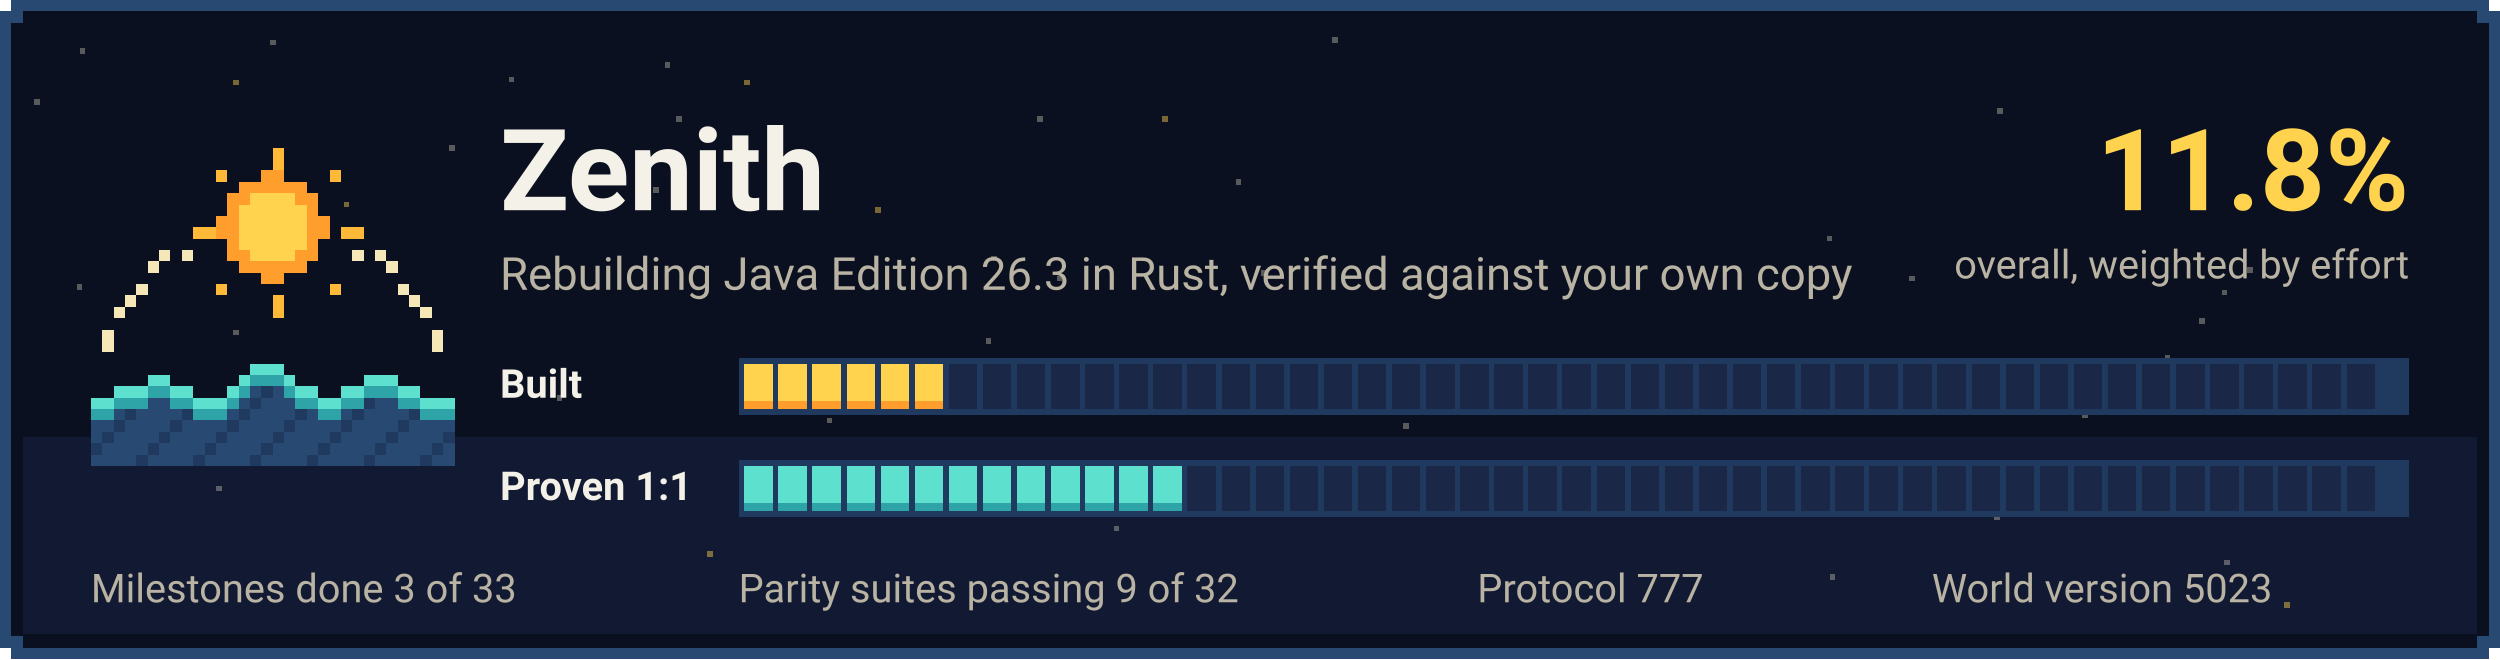
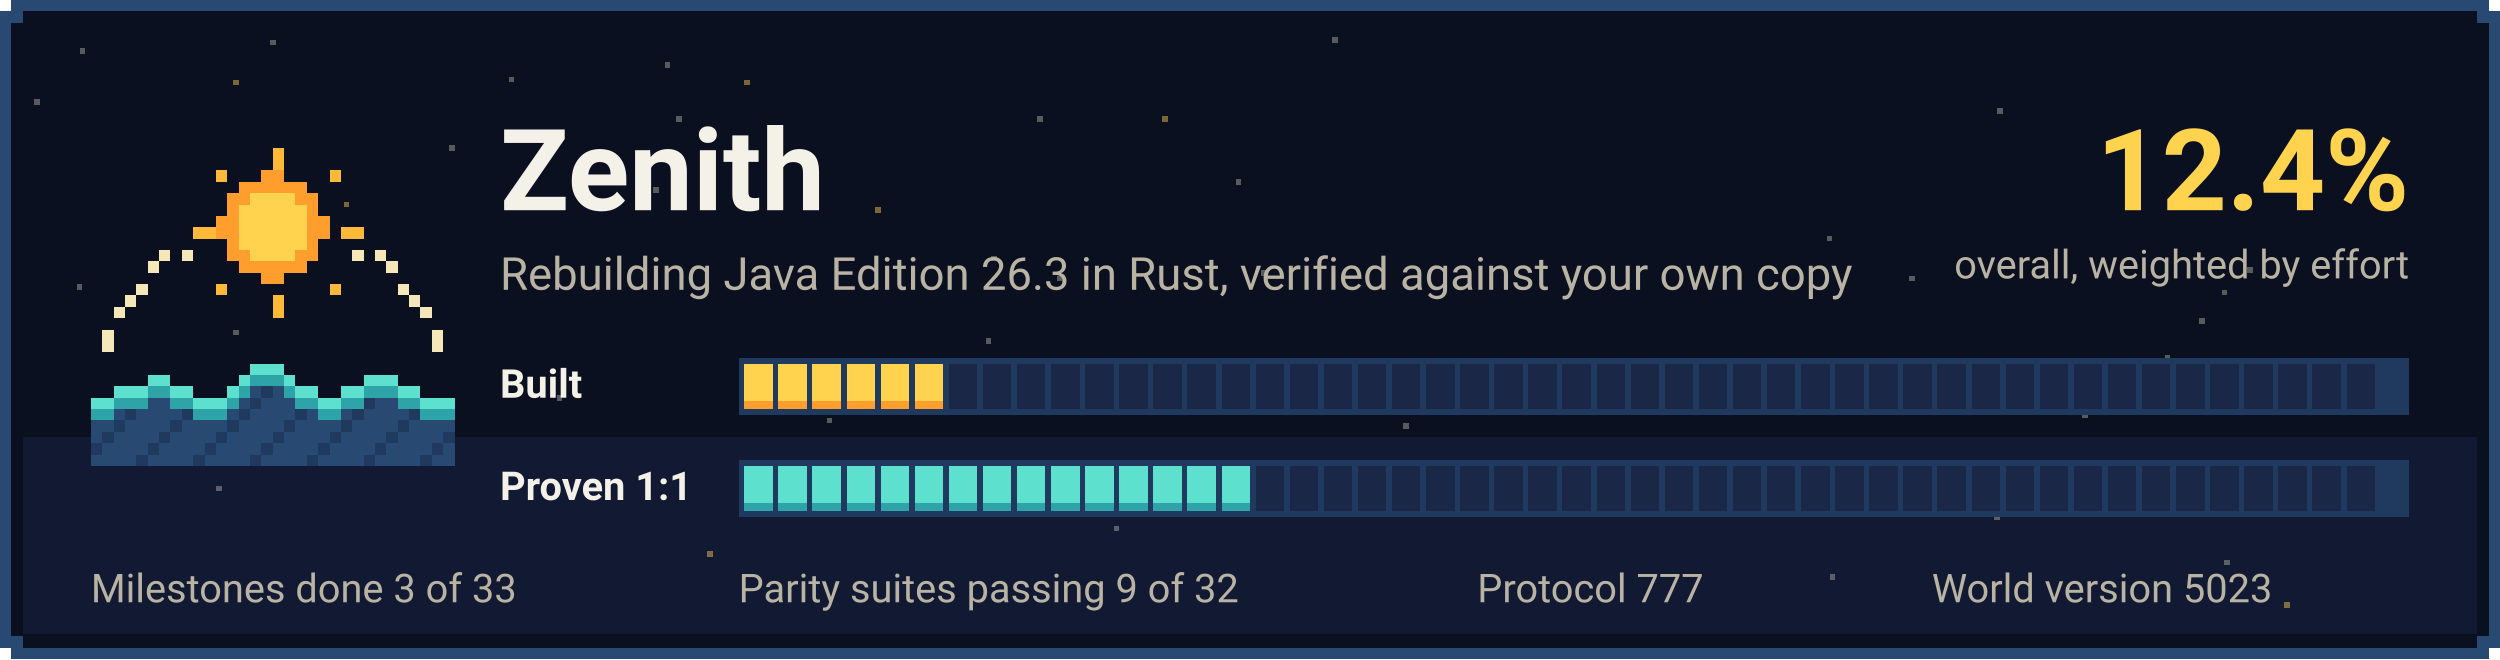
<svg xmlns="http://www.w3.org/2000/svg" width="880" height="232" viewBox="0 0 880 232" shape-rendering="crispEdges">
  <rect x="4" y="0" width="872" height="232" fill="#284A72" />
  <rect x="0" y="4" width="880" height="224" fill="#284A72" />
  <rect x="8" y="4" width="864" height="224" fill="#0B1020" />
  <rect x="4" y="8" width="872" height="216" fill="#0B1020" />
  <rect x="8" y="154" width="864" height="69" fill="#121A33" />
  <rect x="249" y="194" width="2" height="2" fill="#FFD34D" opacity="0.45" />
  <rect x="783" y="197" width="2" height="2" fill="#B9B3A3" opacity="0.45" />
  <rect x="409" y="41" width="2" height="2" fill="#FFD34D" opacity="0.45" />
  <rect x="703" y="38" width="2" height="2" fill="#B9B3A3" opacity="0.45" />
  <rect x="494" y="149" width="2" height="2" fill="#B9B3A3" opacity="0.45" />
  <rect x="702" y="181" width="2" height="2" fill="#B9B3A3" opacity="0.45" />
  <rect x="308" y="73" width="2" height="2" fill="#FFD34D" opacity="0.45" />
  <rect x="121" y="71" width="2" height="2" fill="#FFD34D" opacity="0.45" />
  <rect x="392" y="185" width="2" height="2" fill="#B9B3A3" opacity="0.45" />
  <rect x="435" y="63" width="2" height="2" fill="#B9B3A3" opacity="0.45" />
  <rect x="349" y="90" width="2" height="2" fill="#B9B3A3" opacity="0.45" />
  <rect x="672" y="97" width="2" height="2" fill="#B9B3A3" opacity="0.45" />
  <rect x="95" y="14" width="2" height="2" fill="#B9B3A3" opacity="0.45" />
  <rect x="28" y="17" width="2" height="2" fill="#B9B3A3" opacity="0.45" />
  <rect x="179" y="27" width="2" height="2" fill="#B9B3A3" opacity="0.45" />
  <rect x="12" y="35" width="2" height="2" fill="#B9B3A3" opacity="0.45" />
  <rect x="27" y="100" width="2" height="2" fill="#B9B3A3" opacity="0.45" />
  <rect x="82" y="28" width="2" height="2" fill="#FFD34D" opacity="0.45" />
  <rect x="597" y="126" width="2" height="2" fill="#B9B3A3" opacity="0.45" />
  <rect x="444" y="95" width="2" height="2" fill="#B9B3A3" opacity="0.45" />
  <rect x="76" y="171" width="2" height="2" fill="#B9B3A3" opacity="0.45" />
  <rect x="774" y="112" width="2" height="2" fill="#B9B3A3" opacity="0.45" />
  <rect x="733" y="145" width="2" height="2" fill="#B9B3A3" opacity="0.45" />
  <rect x="82" y="116" width="2" height="2" fill="#B9B3A3" opacity="0.45" />
  <rect x="643" y="83" width="2" height="2" fill="#B9B3A3" opacity="0.45" />
  <rect x="334" y="126" width="2" height="2" fill="#B9B3A3" opacity="0.45" />
  <rect x="234" y="22" width="2" height="2" fill="#B9B3A3" opacity="0.45" />
  <rect x="605" y="130" width="2" height="2" fill="#B9B3A3" opacity="0.45" />
  <rect x="262" y="28" width="2" height="2" fill="#FFD34D" opacity="0.45" />
  <rect x="804" y="212" width="2" height="2" fill="#FFD34D" opacity="0.45" />
  <rect x="363" y="139" width="2" height="2" fill="#B9B3A3" opacity="0.45" />
  <rect x="365" y="41" width="2" height="2" fill="#B9B3A3" opacity="0.45" />
  <rect x="782" y="102" width="2" height="2" fill="#B9B3A3" opacity="0.45" />
  <rect x="158" y="51" width="2" height="2" fill="#B9B3A3" opacity="0.45" />
  <rect x="466" y="162" width="2" height="2" fill="#B9B3A3" opacity="0.45" />
  <rect x="194" y="72" width="2" height="2" fill="#FFD34D" opacity="0.45" />
  <rect x="467" y="129" width="2" height="2" fill="#B9B3A3" opacity="0.45" />
  <rect x="37" y="156" width="2" height="2" fill="#B9B3A3" opacity="0.45" />
  <rect x="238" y="41" width="2" height="2" fill="#B9B3A3" opacity="0.45" />
  <rect x="372" y="97" width="2" height="2" fill="#B9B3A3" opacity="0.45" />
  <rect x="469" y="13" width="2" height="2" fill="#B9B3A3" opacity="0.45" />
  <rect x="762" y="125" width="2" height="2" fill="#B9B3A3" opacity="0.45" />
  <rect x="230" y="66" width="2" height="2" fill="#B9B3A3" opacity="0.45" />
  <rect x="291" y="147" width="2" height="2" fill="#B9B3A3" opacity="0.45" />
  <rect x="644" y="202" width="2" height="2" fill="#B9B3A3" opacity="0.45" />
  <rect x="347" y="119" width="2" height="2" fill="#B9B3A3" opacity="0.45" />
  <rect x="196" y="139" width="2" height="2" fill="#B9B3A3" opacity="0.45" />
  <rect x="791" y="94" width="2" height="2" fill="#B9B3A3" opacity="0.45" />
  <g transform="translate(32 36) scale(4)">
    <rect x="16" y="4" width="1" height="1" fill="#FFB938" />
    <rect x="16" y="5" width="1" height="1" fill="#FFB938" />
    <rect x="11" y="6" width="1" height="1" fill="#FFB938" />
    <rect x="15" y="6" width="1" height="1" fill="#FF9E2C" />
    <rect x="16" y="6" width="1" height="1" fill="#FF9E2C" />
    <rect x="21" y="6" width="1" height="1" fill="#FFB938" />
    <rect x="13" y="7" width="1" height="1" fill="#FF9E2C" />
    <rect x="14" y="7" width="1" height="1" fill="#FF9E2C" />
    <rect x="15" y="7" width="1" height="1" fill="#FF9E2C" />
    <rect x="16" y="7" width="1" height="1" fill="#FF9E2C" />
    <rect x="17" y="7" width="1" height="1" fill="#FF9E2C" />
    <rect x="18" y="7" width="1" height="1" fill="#FF9E2C" />
    <rect x="12" y="8" width="1" height="1" fill="#FF9E2C" />
    <rect x="13" y="8" width="1" height="1" fill="#FF9E2C" />
    <rect x="14" y="8" width="1" height="1" fill="#FFD34D" />
    <rect x="15" y="8" width="1" height="1" fill="#FFD34D" />
    <rect x="16" y="8" width="1" height="1" fill="#FFD34D" />
    <rect x="17" y="8" width="1" height="1" fill="#FFD34D" />
    <rect x="18" y="8" width="1" height="1" fill="#FF9E2C" />
    <rect x="19" y="8" width="1" height="1" fill="#FF9E2C" />
    <rect x="12" y="9" width="1" height="1" fill="#FF9E2C" />
    <rect x="13" y="9" width="1" height="1" fill="#FFD34D" />
    <rect x="14" y="9" width="1" height="1" fill="#FFD34D" />
    <rect x="15" y="9" width="1" height="1" fill="#FFD34D" />
    <rect x="16" y="9" width="1" height="1" fill="#FFD34D" />
    <rect x="17" y="9" width="1" height="1" fill="#FFD34D" />
    <rect x="18" y="9" width="1" height="1" fill="#FFD34D" />
    <rect x="19" y="9" width="1" height="1" fill="#FF9E2C" />
    <rect x="11" y="10" width="1" height="1" fill="#FF9E2C" />
    <rect x="12" y="10" width="1" height="1" fill="#FF9E2C" />
    <rect x="13" y="10" width="1" height="1" fill="#FFD34D" />
    <rect x="14" y="10" width="1" height="1" fill="#FFD34D" />
    <rect x="15" y="10" width="1" height="1" fill="#FFD34D" />
    <rect x="16" y="10" width="1" height="1" fill="#FFD34D" />
    <rect x="17" y="10" width="1" height="1" fill="#FFD34D" />
    <rect x="18" y="10" width="1" height="1" fill="#FFD34D" />
    <rect x="19" y="10" width="1" height="1" fill="#FF9E2C" />
    <rect x="20" y="10" width="1" height="1" fill="#FF9E2C" />
    <rect x="9" y="11" width="1" height="1" fill="#FFB938" />
    <rect x="10" y="11" width="1" height="1" fill="#FFB938" />
    <rect x="11" y="11" width="1" height="1" fill="#FF9E2C" />
    <rect x="12" y="11" width="1" height="1" fill="#FF9E2C" />
    <rect x="13" y="11" width="1" height="1" fill="#FFD34D" />
    <rect x="14" y="11" width="1" height="1" fill="#FFD34D" />
    <rect x="15" y="11" width="1" height="1" fill="#FFD34D" />
    <rect x="16" y="11" width="1" height="1" fill="#FFD34D" />
    <rect x="17" y="11" width="1" height="1" fill="#FFD34D" />
    <rect x="18" y="11" width="1" height="1" fill="#FFD34D" />
    <rect x="19" y="11" width="1" height="1" fill="#FF9E2C" />
    <rect x="20" y="11" width="1" height="1" fill="#FF9E2C" />
    <rect x="22" y="11" width="1" height="1" fill="#FFB938" />
    <rect x="23" y="11" width="1" height="1" fill="#FFB938" />
    <rect x="12" y="12" width="1" height="1" fill="#FF9E2C" />
    <rect x="13" y="12" width="1" height="1" fill="#FFD34D" />
    <rect x="14" y="12" width="1" height="1" fill="#FFD34D" />
    <rect x="15" y="12" width="1" height="1" fill="#FFD34D" />
    <rect x="16" y="12" width="1" height="1" fill="#FFD34D" />
    <rect x="17" y="12" width="1" height="1" fill="#FFD34D" />
    <rect x="18" y="12" width="1" height="1" fill="#FFD34D" />
    <rect x="19" y="12" width="1" height="1" fill="#FF9E2C" />
    <rect x="6" y="13" width="1" height="1" fill="#F6E7B8" />
    <rect x="8" y="13" width="1" height="1" fill="#F6E7B8" />
    <rect x="12" y="13" width="1" height="1" fill="#FF9E2C" />
    <rect x="13" y="13" width="1" height="1" fill="#FF9E2C" />
    <rect x="14" y="13" width="1" height="1" fill="#FFD34D" />
    <rect x="15" y="13" width="1" height="1" fill="#FFD34D" />
    <rect x="16" y="13" width="1" height="1" fill="#FFD34D" />
    <rect x="17" y="13" width="1" height="1" fill="#FFD34D" />
    <rect x="18" y="13" width="1" height="1" fill="#FF9E2C" />
    <rect x="19" y="13" width="1" height="1" fill="#FF9E2C" />
    <rect x="23" y="13" width="1" height="1" fill="#F6E7B8" />
    <rect x="25" y="13" width="1" height="1" fill="#F6E7B8" />
    <rect x="5" y="14" width="1" height="1" fill="#F6E7B8" />
    <rect x="13" y="14" width="1" height="1" fill="#FF9E2C" />
    <rect x="14" y="14" width="1" height="1" fill="#FF9E2C" />
    <rect x="15" y="14" width="1" height="1" fill="#FF9E2C" />
    <rect x="16" y="14" width="1" height="1" fill="#FF9E2C" />
    <rect x="17" y="14" width="1" height="1" fill="#FF9E2C" />
    <rect x="18" y="14" width="1" height="1" fill="#FF9E2C" />
    <rect x="26" y="14" width="1" height="1" fill="#F6E7B8" />
    <rect x="15" y="15" width="1" height="1" fill="#FF9E2C" />
    <rect x="16" y="15" width="1" height="1" fill="#FF9E2C" />
    <rect x="4" y="16" width="1" height="1" fill="#F6E7B8" />
    <rect x="11" y="16" width="1" height="1" fill="#FFB938" />
    <rect x="21" y="16" width="1" height="1" fill="#FFB938" />
    <rect x="27" y="16" width="1" height="1" fill="#F6E7B8" />
    <rect x="3" y="17" width="1" height="1" fill="#F6E7B8" />
    <rect x="16" y="17" width="1" height="1" fill="#FFB938" />
    <rect x="28" y="17" width="1" height="1" fill="#F6E7B8" />
    <rect x="2" y="18" width="1" height="1" fill="#F6E7B8" />
    <rect x="16" y="18" width="1" height="1" fill="#FFB938" />
    <rect x="29" y="18" width="1" height="1" fill="#F6E7B8" />
    <rect x="1" y="20" width="1" height="1" fill="#F6E7B8" />
    <rect x="30" y="20" width="1" height="1" fill="#F6E7B8" />
    <rect x="1" y="21" width="1" height="1" fill="#F6E7B8" />
    <rect x="30" y="21" width="1" height="1" fill="#F6E7B8" />
    <rect x="14" y="23" width="1" height="1" fill="#5EE0CF" />
    <rect x="15" y="23" width="1" height="1" fill="#5EE0CF" />
    <rect x="16" y="23" width="1" height="1" fill="#5EE0CF" />
    <rect x="5" y="24" width="1" height="1" fill="#5EE0CF" />
    <rect x="6" y="24" width="1" height="1" fill="#5EE0CF" />
    <rect x="13" y="24" width="1" height="1" fill="#5EE0CF" />
    <rect x="14" y="24" width="1" height="1" fill="#2EA3A8" />
    <rect x="15" y="24" width="1" height="1" fill="#2EA3A8" />
    <rect x="16" y="24" width="1" height="1" fill="#2EA3A8" />
    <rect x="17" y="24" width="1" height="1" fill="#5EE0CF" />
    <rect x="24" y="24" width="1" height="1" fill="#5EE0CF" />
    <rect x="25" y="24" width="1" height="1" fill="#5EE0CF" />
    <rect x="26" y="24" width="1" height="1" fill="#5EE0CF" />
    <rect x="2" y="25" width="1" height="1" fill="#5EE0CF" />
    <rect x="3" y="25" width="1" height="1" fill="#5EE0CF" />
    <rect x="4" y="25" width="1" height="1" fill="#5EE0CF" />
    <rect x="5" y="25" width="1" height="1" fill="#2EA3A8" />
    <rect x="6" y="25" width="1" height="1" fill="#2EA3A8" />
    <rect x="7" y="25" width="1" height="1" fill="#5EE0CF" />
    <rect x="8" y="25" width="1" height="1" fill="#5EE0CF" />
    <rect x="12" y="25" width="1" height="1" fill="#5EE0CF" />
    <rect x="13" y="25" width="1" height="1" fill="#2EA3A8" />
    <rect x="14" y="25" width="1" height="1" fill="#284A72" />
    <rect x="15" y="25" width="1" height="1" fill="#1F3A5E" />
    <rect x="16" y="25" width="1" height="1" fill="#284A72" />
    <rect x="17" y="25" width="1" height="1" fill="#2EA3A8" />
    <rect x="18" y="25" width="1" height="1" fill="#5EE0CF" />
    <rect x="19" y="25" width="1" height="1" fill="#5EE0CF" />
    <rect x="22" y="25" width="1" height="1" fill="#5EE0CF" />
    <rect x="23" y="25" width="1" height="1" fill="#5EE0CF" />
    <rect x="24" y="25" width="1" height="1" fill="#2EA3A8" />
    <rect x="25" y="25" width="1" height="1" fill="#2EA3A8" />
    <rect x="26" y="25" width="1" height="1" fill="#2EA3A8" />
    <rect x="27" y="25" width="1" height="1" fill="#5EE0CF" />
    <rect x="28" y="25" width="1" height="1" fill="#5EE0CF" />
    <rect x="0" y="26" width="1" height="1" fill="#5EE0CF" />
    <rect x="1" y="26" width="1" height="1" fill="#5EE0CF" />
    <rect x="2" y="26" width="1" height="1" fill="#2EA3A8" />
    <rect x="3" y="26" width="1" height="1" fill="#2EA3A8" />
    <rect x="4" y="26" width="1" height="1" fill="#2EA3A8" />
    <rect x="5" y="26" width="1" height="1" fill="#284A72" />
    <rect x="6" y="26" width="1" height="1" fill="#284A72" />
    <rect x="7" y="26" width="1" height="1" fill="#2EA3A8" />
    <rect x="8" y="26" width="1" height="1" fill="#2EA3A8" />
    <rect x="9" y="26" width="1" height="1" fill="#5EE0CF" />
    <rect x="10" y="26" width="1" height="1" fill="#5EE0CF" />
    <rect x="11" y="26" width="1" height="1" fill="#5EE0CF" />
    <rect x="12" y="26" width="1" height="1" fill="#2EA3A8" />
    <rect x="13" y="26" width="1" height="1" fill="#284A72" />
    <rect x="14" y="26" width="1" height="1" fill="#1F3A5E" />
    <rect x="15" y="26" width="1" height="1" fill="#284A72" />
    <rect x="16" y="26" width="1" height="1" fill="#284A72" />
    <rect x="17" y="26" width="1" height="1" fill="#284A72" />
    <rect x="18" y="26" width="1" height="1" fill="#2EA3A8" />
    <rect x="19" y="26" width="1" height="1" fill="#2EA3A8" />
    <rect x="20" y="26" width="1" height="1" fill="#5EE0CF" />
    <rect x="21" y="26" width="1" height="1" fill="#5EE0CF" />
    <rect x="22" y="26" width="1" height="1" fill="#2EA3A8" />
    <rect x="23" y="26" width="1" height="1" fill="#2EA3A8" />
    <rect x="24" y="26" width="1" height="1" fill="#1F3A5E" />
    <rect x="25" y="26" width="1" height="1" fill="#284A72" />
    <rect x="26" y="26" width="1" height="1" fill="#284A72" />
    <rect x="27" y="26" width="1" height="1" fill="#2EA3A8" />
    <rect x="28" y="26" width="1" height="1" fill="#2EA3A8" />
    <rect x="29" y="26" width="1" height="1" fill="#5EE0CF" />
    <rect x="30" y="26" width="1" height="1" fill="#5EE0CF" />
    <rect x="31" y="26" width="1" height="1" fill="#5EE0CF" />
    <rect x="0" y="27" width="1" height="1" fill="#2EA3A8" />
    <rect x="1" y="27" width="1" height="1" fill="#2EA3A8" />
    <rect x="2" y="27" width="1" height="1" fill="#284A72" />
    <rect x="3" y="27" width="1" height="1" fill="#1F3A5E" />
    <rect x="4" y="27" width="1" height="1" fill="#284A72" />
    <rect x="5" y="27" width="1" height="1" fill="#284A72" />
    <rect x="6" y="27" width="1" height="1" fill="#284A72" />
    <rect x="7" y="27" width="1" height="1" fill="#284A72" />
    <rect x="8" y="27" width="1" height="1" fill="#1F3A5E" />
    <rect x="9" y="27" width="1" height="1" fill="#2EA3A8" />
    <rect x="10" y="27" width="1" height="1" fill="#2EA3A8" />
    <rect x="11" y="27" width="1" height="1" fill="#2EA3A8" />
    <rect x="12" y="27" width="1" height="1" fill="#284A72" />
    <rect x="13" y="27" width="1" height="1" fill="#1F3A5E" />
    <rect x="14" y="27" width="1" height="1" fill="#284A72" />
    <rect x="15" y="27" width="1" height="1" fill="#284A72" />
    <rect x="16" y="27" width="1" height="1" fill="#284A72" />
    <rect x="17" y="27" width="1" height="1" fill="#284A72" />
    <rect x="18" y="27" width="1" height="1" fill="#1F3A5E" />
    <rect x="19" y="27" width="1" height="1" fill="#284A72" />
    <rect x="20" y="27" width="1" height="1" fill="#2EA3A8" />
    <rect x="21" y="27" width="1" height="1" fill="#2EA3A8" />
    <rect x="22" y="27" width="1" height="1" fill="#284A72" />
    <rect x="23" y="27" width="1" height="1" fill="#1F3A5E" />
    <rect x="24" y="27" width="1" height="1" fill="#284A72" />
    <rect x="25" y="27" width="1" height="1" fill="#284A72" />
    <rect x="26" y="27" width="1" height="1" fill="#284A72" />
    <rect x="27" y="27" width="1" height="1" fill="#284A72" />
    <rect x="28" y="27" width="1" height="1" fill="#1F3A5E" />
    <rect x="29" y="27" width="1" height="1" fill="#2EA3A8" />
    <rect x="30" y="27" width="1" height="1" fill="#2EA3A8" />
    <rect x="31" y="27" width="1" height="1" fill="#2EA3A8" />
    <rect x="0" y="28" width="1" height="1" fill="#284A72" />
    <rect x="1" y="28" width="1" height="1" fill="#284A72" />
    <rect x="2" y="28" width="1" height="1" fill="#1F3A5E" />
    <rect x="3" y="28" width="1" height="1" fill="#284A72" />
    <rect x="4" y="28" width="1" height="1" fill="#284A72" />
    <rect x="5" y="28" width="1" height="1" fill="#284A72" />
    <rect x="6" y="28" width="1" height="1" fill="#284A72" />
    <rect x="7" y="28" width="1" height="1" fill="#1F3A5E" />
    <rect x="8" y="28" width="1" height="1" fill="#284A72" />
    <rect x="9" y="28" width="1" height="1" fill="#284A72" />
    <rect x="10" y="28" width="1" height="1" fill="#284A72" />
    <rect x="11" y="28" width="1" height="1" fill="#284A72" />
    <rect x="12" y="28" width="1" height="1" fill="#1F3A5E" />
    <rect x="13" y="28" width="1" height="1" fill="#284A72" />
    <rect x="14" y="28" width="1" height="1" fill="#284A72" />
    <rect x="15" y="28" width="1" height="1" fill="#284A72" />
    <rect x="16" y="28" width="1" height="1" fill="#284A72" />
    <rect x="17" y="28" width="1" height="1" fill="#1F3A5E" />
    <rect x="18" y="28" width="1" height="1" fill="#284A72" />
    <rect x="19" y="28" width="1" height="1" fill="#284A72" />
    <rect x="20" y="28" width="1" height="1" fill="#284A72" />
    <rect x="21" y="28" width="1" height="1" fill="#284A72" />
    <rect x="22" y="28" width="1" height="1" fill="#1F3A5E" />
    <rect x="23" y="28" width="1" height="1" fill="#284A72" />
    <rect x="24" y="28" width="1" height="1" fill="#284A72" />
    <rect x="25" y="28" width="1" height="1" fill="#284A72" />
    <rect x="26" y="28" width="1" height="1" fill="#284A72" />
    <rect x="27" y="28" width="1" height="1" fill="#1F3A5E" />
    <rect x="28" y="28" width="1" height="1" fill="#284A72" />
    <rect x="29" y="28" width="1" height="1" fill="#284A72" />
    <rect x="30" y="28" width="1" height="1" fill="#284A72" />
    <rect x="31" y="28" width="1" height="1" fill="#284A72" />
    <rect x="0" y="29" width="1" height="1" fill="#284A72" />
    <rect x="1" y="29" width="1" height="1" fill="#1F3A5E" />
    <rect x="2" y="29" width="1" height="1" fill="#284A72" />
    <rect x="3" y="29" width="1" height="1" fill="#284A72" />
    <rect x="4" y="29" width="1" height="1" fill="#284A72" />
    <rect x="5" y="29" width="1" height="1" fill="#284A72" />
    <rect x="6" y="29" width="1" height="1" fill="#1F3A5E" />
    <rect x="7" y="29" width="1" height="1" fill="#284A72" />
    <rect x="8" y="29" width="1" height="1" fill="#284A72" />
    <rect x="9" y="29" width="1" height="1" fill="#284A72" />
    <rect x="10" y="29" width="1" height="1" fill="#284A72" />
    <rect x="11" y="29" width="1" height="1" fill="#1F3A5E" />
    <rect x="12" y="29" width="1" height="1" fill="#284A72" />
    <rect x="13" y="29" width="1" height="1" fill="#284A72" />
    <rect x="14" y="29" width="1" height="1" fill="#284A72" />
    <rect x="15" y="29" width="1" height="1" fill="#284A72" />
    <rect x="16" y="29" width="1" height="1" fill="#1F3A5E" />
    <rect x="17" y="29" width="1" height="1" fill="#284A72" />
    <rect x="18" y="29" width="1" height="1" fill="#284A72" />
    <rect x="19" y="29" width="1" height="1" fill="#284A72" />
    <rect x="20" y="29" width="1" height="1" fill="#284A72" />
    <rect x="21" y="29" width="1" height="1" fill="#1F3A5E" />
    <rect x="22" y="29" width="1" height="1" fill="#284A72" />
    <rect x="23" y="29" width="1" height="1" fill="#284A72" />
    <rect x="24" y="29" width="1" height="1" fill="#284A72" />
    <rect x="25" y="29" width="1" height="1" fill="#284A72" />
    <rect x="26" y="29" width="1" height="1" fill="#1F3A5E" />
    <rect x="27" y="29" width="1" height="1" fill="#284A72" />
    <rect x="28" y="29" width="1" height="1" fill="#284A72" />
    <rect x="29" y="29" width="1" height="1" fill="#284A72" />
    <rect x="30" y="29" width="1" height="1" fill="#284A72" />
    <rect x="31" y="29" width="1" height="1" fill="#1F3A5E" />
    <rect x="0" y="30" width="1" height="1" fill="#1F3A5E" />
    <rect x="1" y="30" width="1" height="1" fill="#284A72" />
    <rect x="2" y="30" width="1" height="1" fill="#284A72" />
    <rect x="3" y="30" width="1" height="1" fill="#284A72" />
    <rect x="4" y="30" width="1" height="1" fill="#284A72" />
    <rect x="5" y="30" width="1" height="1" fill="#1F3A5E" />
    <rect x="6" y="30" width="1" height="1" fill="#284A72" />
    <rect x="7" y="30" width="1" height="1" fill="#284A72" />
    <rect x="8" y="30" width="1" height="1" fill="#284A72" />
    <rect x="9" y="30" width="1" height="1" fill="#284A72" />
    <rect x="10" y="30" width="1" height="1" fill="#1F3A5E" />
    <rect x="11" y="30" width="1" height="1" fill="#284A72" />
    <rect x="12" y="30" width="1" height="1" fill="#284A72" />
    <rect x="13" y="30" width="1" height="1" fill="#284A72" />
    <rect x="14" y="30" width="1" height="1" fill="#284A72" />
    <rect x="15" y="30" width="1" height="1" fill="#1F3A5E" />
    <rect x="16" y="30" width="1" height="1" fill="#284A72" />
    <rect x="17" y="30" width="1" height="1" fill="#284A72" />
    <rect x="18" y="30" width="1" height="1" fill="#284A72" />
    <rect x="19" y="30" width="1" height="1" fill="#284A72" />
    <rect x="20" y="30" width="1" height="1" fill="#1F3A5E" />
    <rect x="21" y="30" width="1" height="1" fill="#284A72" />
    <rect x="22" y="30" width="1" height="1" fill="#284A72" />
    <rect x="23" y="30" width="1" height="1" fill="#284A72" />
    <rect x="24" y="30" width="1" height="1" fill="#284A72" />
    <rect x="25" y="30" width="1" height="1" fill="#1F3A5E" />
    <rect x="26" y="30" width="1" height="1" fill="#284A72" />
    <rect x="27" y="30" width="1" height="1" fill="#284A72" />
    <rect x="28" y="30" width="1" height="1" fill="#284A72" />
    <rect x="29" y="30" width="1" height="1" fill="#284A72" />
    <rect x="30" y="30" width="1" height="1" fill="#1F3A5E" />
    <rect x="31" y="30" width="1" height="1" fill="#284A72" />
    <rect x="0" y="31" width="1" height="1" fill="#284A72" />
    <rect x="1" y="31" width="1" height="1" fill="#284A72" />
    <rect x="2" y="31" width="1" height="1" fill="#284A72" />
    <rect x="3" y="31" width="1" height="1" fill="#284A72" />
    <rect x="4" y="31" width="1" height="1" fill="#1F3A5E" />
    <rect x="5" y="31" width="1" height="1" fill="#284A72" />
    <rect x="6" y="31" width="1" height="1" fill="#284A72" />
    <rect x="7" y="31" width="1" height="1" fill="#284A72" />
    <rect x="8" y="31" width="1" height="1" fill="#284A72" />
    <rect x="9" y="31" width="1" height="1" fill="#1F3A5E" />
    <rect x="10" y="31" width="1" height="1" fill="#284A72" />
    <rect x="11" y="31" width="1" height="1" fill="#284A72" />
    <rect x="12" y="31" width="1" height="1" fill="#284A72" />
    <rect x="13" y="31" width="1" height="1" fill="#284A72" />
    <rect x="14" y="31" width="1" height="1" fill="#1F3A5E" />
    <rect x="15" y="31" width="1" height="1" fill="#284A72" />
    <rect x="16" y="31" width="1" height="1" fill="#284A72" />
    <rect x="17" y="31" width="1" height="1" fill="#284A72" />
    <rect x="18" y="31" width="1" height="1" fill="#284A72" />
    <rect x="19" y="31" width="1" height="1" fill="#1F3A5E" />
    <rect x="20" y="31" width="1" height="1" fill="#284A72" />
    <rect x="21" y="31" width="1" height="1" fill="#284A72" />
    <rect x="22" y="31" width="1" height="1" fill="#284A72" />
    <rect x="23" y="31" width="1" height="1" fill="#284A72" />
    <rect x="24" y="31" width="1" height="1" fill="#1F3A5E" />
    <rect x="25" y="31" width="1" height="1" fill="#284A72" />
    <rect x="26" y="31" width="1" height="1" fill="#284A72" />
    <rect x="27" y="31" width="1" height="1" fill="#284A72" />
    <rect x="28" y="31" width="1" height="1" fill="#284A72" />
    <rect x="29" y="31" width="1" height="1" fill="#1F3A5E" />
    <rect x="30" y="31" width="1" height="1" fill="#284A72" />
    <rect x="31" y="31" width="1" height="1" fill="#284A72" />
  </g>
  <text x="176" y="74" font-family="'Pixelify Sans', ui-sans-serif, system-ui, -apple-system, 'Segoe UI', Roboto, sans-serif" font-size="40" font-weight="700" fill="#F4F1E8" text-anchor="start">Zenith</text>
  <text x="176" y="102" font-family="'Pixelify Sans', ui-sans-serif, system-ui, -apple-system, 'Segoe UI', Roboto, sans-serif" font-size="16" font-weight="400" fill="#B9B3A3" text-anchor="start">Rebuilding Java Edition 26.3 in Rust, verified against your own copy</text>
-   <text x="848" y="74" font-family="'Pixelify Sans', ui-sans-serif, system-ui, -apple-system, 'Segoe UI', Roboto, sans-serif" font-size="40" font-weight="700" fill="#FFD34D" text-anchor="end">11.8%</text>
+   <text x="848" y="74" font-family="'Pixelify Sans', ui-sans-serif, system-ui, -apple-system, 'Segoe UI', Roboto, sans-serif" font-size="40" font-weight="700" fill="#FFD34D" text-anchor="end">12.4%</text>
  <text x="848" y="98" font-family="'Pixelify Sans', ui-sans-serif, system-ui, -apple-system, 'Segoe UI', Roboto, sans-serif" font-size="14" font-weight="400" fill="#B9B3A3" text-anchor="end">overall, weighted by effort</text>
  <text x="176" y="140" font-family="'Pixelify Sans', ui-sans-serif, system-ui, -apple-system, 'Segoe UI', Roboto, sans-serif" font-size="14" font-weight="600" fill="#F4F1E8" text-anchor="start">Built</text>
  <rect x="260" y="126" width="588" height="20" fill="#1F3A5E" />
  <rect x="262" y="128" width="10" height="16" fill="#FFD34D" />
  <rect x="262" y="141" width="10" height="3" fill="#FF9E2C" />
  <rect x="274" y="128" width="10" height="16" fill="#FFD34D" />
  <rect x="274" y="141" width="10" height="3" fill="#FF9E2C" />
  <rect x="286" y="128" width="10" height="16" fill="#FFD34D" />
  <rect x="286" y="141" width="10" height="3" fill="#FF9E2C" />
  <rect x="298" y="128" width="10" height="16" fill="#FFD34D" />
  <rect x="298" y="141" width="10" height="3" fill="#FF9E2C" />
  <rect x="310" y="128" width="10" height="16" fill="#FFD34D" />
  <rect x="310" y="141" width="10" height="3" fill="#FF9E2C" />
  <rect x="322" y="128" width="10" height="16" fill="#FFD34D" />
  <rect x="322" y="141" width="10" height="3" fill="#FF9E2C" />
  <rect x="334" y="128" width="10" height="16" fill="#1B2747" />
  <rect x="346" y="128" width="10" height="16" fill="#1B2747" />
  <rect x="358" y="128" width="10" height="16" fill="#1B2747" />
  <rect x="370" y="128" width="10" height="16" fill="#1B2747" />
  <rect x="382" y="128" width="10" height="16" fill="#1B2747" />
  <rect x="394" y="128" width="10" height="16" fill="#1B2747" />
  <rect x="406" y="128" width="10" height="16" fill="#1B2747" />
  <rect x="418" y="128" width="10" height="16" fill="#1B2747" />
  <rect x="430" y="128" width="10" height="16" fill="#1B2747" />
  <rect x="442" y="128" width="10" height="16" fill="#1B2747" />
  <rect x="454" y="128" width="10" height="16" fill="#1B2747" />
  <rect x="466" y="128" width="10" height="16" fill="#1B2747" />
  <rect x="478" y="128" width="10" height="16" fill="#1B2747" />
  <rect x="490" y="128" width="10" height="16" fill="#1B2747" />
  <rect x="502" y="128" width="10" height="16" fill="#1B2747" />
  <rect x="514" y="128" width="10" height="16" fill="#1B2747" />
  <rect x="526" y="128" width="10" height="16" fill="#1B2747" />
  <rect x="538" y="128" width="10" height="16" fill="#1B2747" />
  <rect x="550" y="128" width="10" height="16" fill="#1B2747" />
  <rect x="562" y="128" width="10" height="16" fill="#1B2747" />
  <rect x="574" y="128" width="10" height="16" fill="#1B2747" />
  <rect x="586" y="128" width="10" height="16" fill="#1B2747" />
  <rect x="598" y="128" width="10" height="16" fill="#1B2747" />
  <rect x="610" y="128" width="10" height="16" fill="#1B2747" />
  <rect x="622" y="128" width="10" height="16" fill="#1B2747" />
  <rect x="634" y="128" width="10" height="16" fill="#1B2747" />
  <rect x="646" y="128" width="10" height="16" fill="#1B2747" />
  <rect x="658" y="128" width="10" height="16" fill="#1B2747" />
  <rect x="670" y="128" width="10" height="16" fill="#1B2747" />
  <rect x="682" y="128" width="10" height="16" fill="#1B2747" />
  <rect x="694" y="128" width="10" height="16" fill="#1B2747" />
  <rect x="706" y="128" width="10" height="16" fill="#1B2747" />
  <rect x="718" y="128" width="10" height="16" fill="#1B2747" />
  <rect x="730" y="128" width="10" height="16" fill="#1B2747" />
  <rect x="742" y="128" width="10" height="16" fill="#1B2747" />
  <rect x="754" y="128" width="10" height="16" fill="#1B2747" />
  <rect x="766" y="128" width="10" height="16" fill="#1B2747" />
  <rect x="778" y="128" width="10" height="16" fill="#1B2747" />
  <rect x="790" y="128" width="10" height="16" fill="#1B2747" />
  <rect x="802" y="128" width="10" height="16" fill="#1B2747" />
  <rect x="814" y="128" width="10" height="16" fill="#1B2747" />
  <rect x="826" y="128" width="10" height="16" fill="#1B2747" />
  <text x="176" y="176" font-family="'Pixelify Sans', ui-sans-serif, system-ui, -apple-system, 'Segoe UI', Roboto, sans-serif" font-size="14" font-weight="600" fill="#F4F1E8" text-anchor="start">Proven 1:1</text>
  <rect x="260" y="162" width="588" height="20" fill="#1F3A5E" />
  <rect x="262" y="164" width="10" height="16" fill="#5EE0CF" />
  <rect x="262" y="177" width="10" height="3" fill="#2EA3A8" />
  <rect x="274" y="164" width="10" height="16" fill="#5EE0CF" />
  <rect x="274" y="177" width="10" height="3" fill="#2EA3A8" />
  <rect x="286" y="164" width="10" height="16" fill="#5EE0CF" />
  <rect x="286" y="177" width="10" height="3" fill="#2EA3A8" />
  <rect x="298" y="164" width="10" height="16" fill="#5EE0CF" />
  <rect x="298" y="177" width="10" height="3" fill="#2EA3A8" />
  <rect x="310" y="164" width="10" height="16" fill="#5EE0CF" />
  <rect x="310" y="177" width="10" height="3" fill="#2EA3A8" />
  <rect x="322" y="164" width="10" height="16" fill="#5EE0CF" />
  <rect x="322" y="177" width="10" height="3" fill="#2EA3A8" />
  <rect x="334" y="164" width="10" height="16" fill="#5EE0CF" />
  <rect x="334" y="177" width="10" height="3" fill="#2EA3A8" />
  <rect x="346" y="164" width="10" height="16" fill="#5EE0CF" />
  <rect x="346" y="177" width="10" height="3" fill="#2EA3A8" />
  <rect x="358" y="164" width="10" height="16" fill="#5EE0CF" />
  <rect x="358" y="177" width="10" height="3" fill="#2EA3A8" />
  <rect x="370" y="164" width="10" height="16" fill="#5EE0CF" />
  <rect x="370" y="177" width="10" height="3" fill="#2EA3A8" />
  <rect x="382" y="164" width="10" height="16" fill="#5EE0CF" />
  <rect x="382" y="177" width="10" height="3" fill="#2EA3A8" />
  <rect x="394" y="164" width="10" height="16" fill="#5EE0CF" />
  <rect x="394" y="177" width="10" height="3" fill="#2EA3A8" />
  <rect x="406" y="164" width="10" height="16" fill="#5EE0CF" />
  <rect x="406" y="177" width="10" height="3" fill="#2EA3A8" />
-   <rect x="418" y="164" width="10" height="16" fill="#1B2747" />
-   <rect x="430" y="164" width="10" height="16" fill="#1B2747" />
+   <rect x="418" y="164" width="10" height="16" fill="#5EE0CF" />
+   <rect x="418" y="177" width="10" height="3" fill="#2EA3A8" />
+   <rect x="430" y="164" width="10" height="16" fill="#5EE0CF" />
+   <rect x="430" y="177" width="10" height="3" fill="#2EA3A8" />
  <rect x="442" y="164" width="10" height="16" fill="#1B2747" />
  <rect x="454" y="164" width="10" height="16" fill="#1B2747" />
  <rect x="466" y="164" width="10" height="16" fill="#1B2747" />
  <rect x="478" y="164" width="10" height="16" fill="#1B2747" />
  <rect x="490" y="164" width="10" height="16" fill="#1B2747" />
  <rect x="502" y="164" width="10" height="16" fill="#1B2747" />
  <rect x="514" y="164" width="10" height="16" fill="#1B2747" />
  <rect x="526" y="164" width="10" height="16" fill="#1B2747" />
  <rect x="538" y="164" width="10" height="16" fill="#1B2747" />
  <rect x="550" y="164" width="10" height="16" fill="#1B2747" />
  <rect x="562" y="164" width="10" height="16" fill="#1B2747" />
  <rect x="574" y="164" width="10" height="16" fill="#1B2747" />
  <rect x="586" y="164" width="10" height="16" fill="#1B2747" />
  <rect x="598" y="164" width="10" height="16" fill="#1B2747" />
  <rect x="610" y="164" width="10" height="16" fill="#1B2747" />
  <rect x="622" y="164" width="10" height="16" fill="#1B2747" />
  <rect x="634" y="164" width="10" height="16" fill="#1B2747" />
  <rect x="646" y="164" width="10" height="16" fill="#1B2747" />
  <rect x="658" y="164" width="10" height="16" fill="#1B2747" />
  <rect x="670" y="164" width="10" height="16" fill="#1B2747" />
  <rect x="682" y="164" width="10" height="16" fill="#1B2747" />
  <rect x="694" y="164" width="10" height="16" fill="#1B2747" />
  <rect x="706" y="164" width="10" height="16" fill="#1B2747" />
  <rect x="718" y="164" width="10" height="16" fill="#1B2747" />
  <rect x="730" y="164" width="10" height="16" fill="#1B2747" />
  <rect x="742" y="164" width="10" height="16" fill="#1B2747" />
  <rect x="754" y="164" width="10" height="16" fill="#1B2747" />
  <rect x="766" y="164" width="10" height="16" fill="#1B2747" />
  <rect x="778" y="164" width="10" height="16" fill="#1B2747" />
  <rect x="790" y="164" width="10" height="16" fill="#1B2747" />
  <rect x="802" y="164" width="10" height="16" fill="#1B2747" />
  <rect x="814" y="164" width="10" height="16" fill="#1B2747" />
  <rect x="826" y="164" width="10" height="16" fill="#1B2747" />
  <text x="32" y="212" font-family="'Pixelify Sans', ui-sans-serif, system-ui, -apple-system, 'Segoe UI', Roboto, sans-serif" font-size="14" font-weight="400" fill="#B9B3A3" text-anchor="start">Milestones done 3 of 33</text>
  <text x="260" y="212" font-family="'Pixelify Sans', ui-sans-serif, system-ui, -apple-system, 'Segoe UI', Roboto, sans-serif" font-size="14" font-weight="400" fill="#B9B3A3" text-anchor="start">Parity suites passing 9 of 32</text>
  <text x="520" y="212" font-family="'Pixelify Sans', ui-sans-serif, system-ui, -apple-system, 'Segoe UI', Roboto, sans-serif" font-size="14" font-weight="400" fill="#B9B3A3" text-anchor="start">Protocol 777</text>
  <text x="680" y="212" font-family="'Pixelify Sans', ui-sans-serif, system-ui, -apple-system, 'Segoe UI', Roboto, sans-serif" font-size="14" font-weight="400" fill="#B9B3A3" text-anchor="start">World version 5023</text>
</svg>
